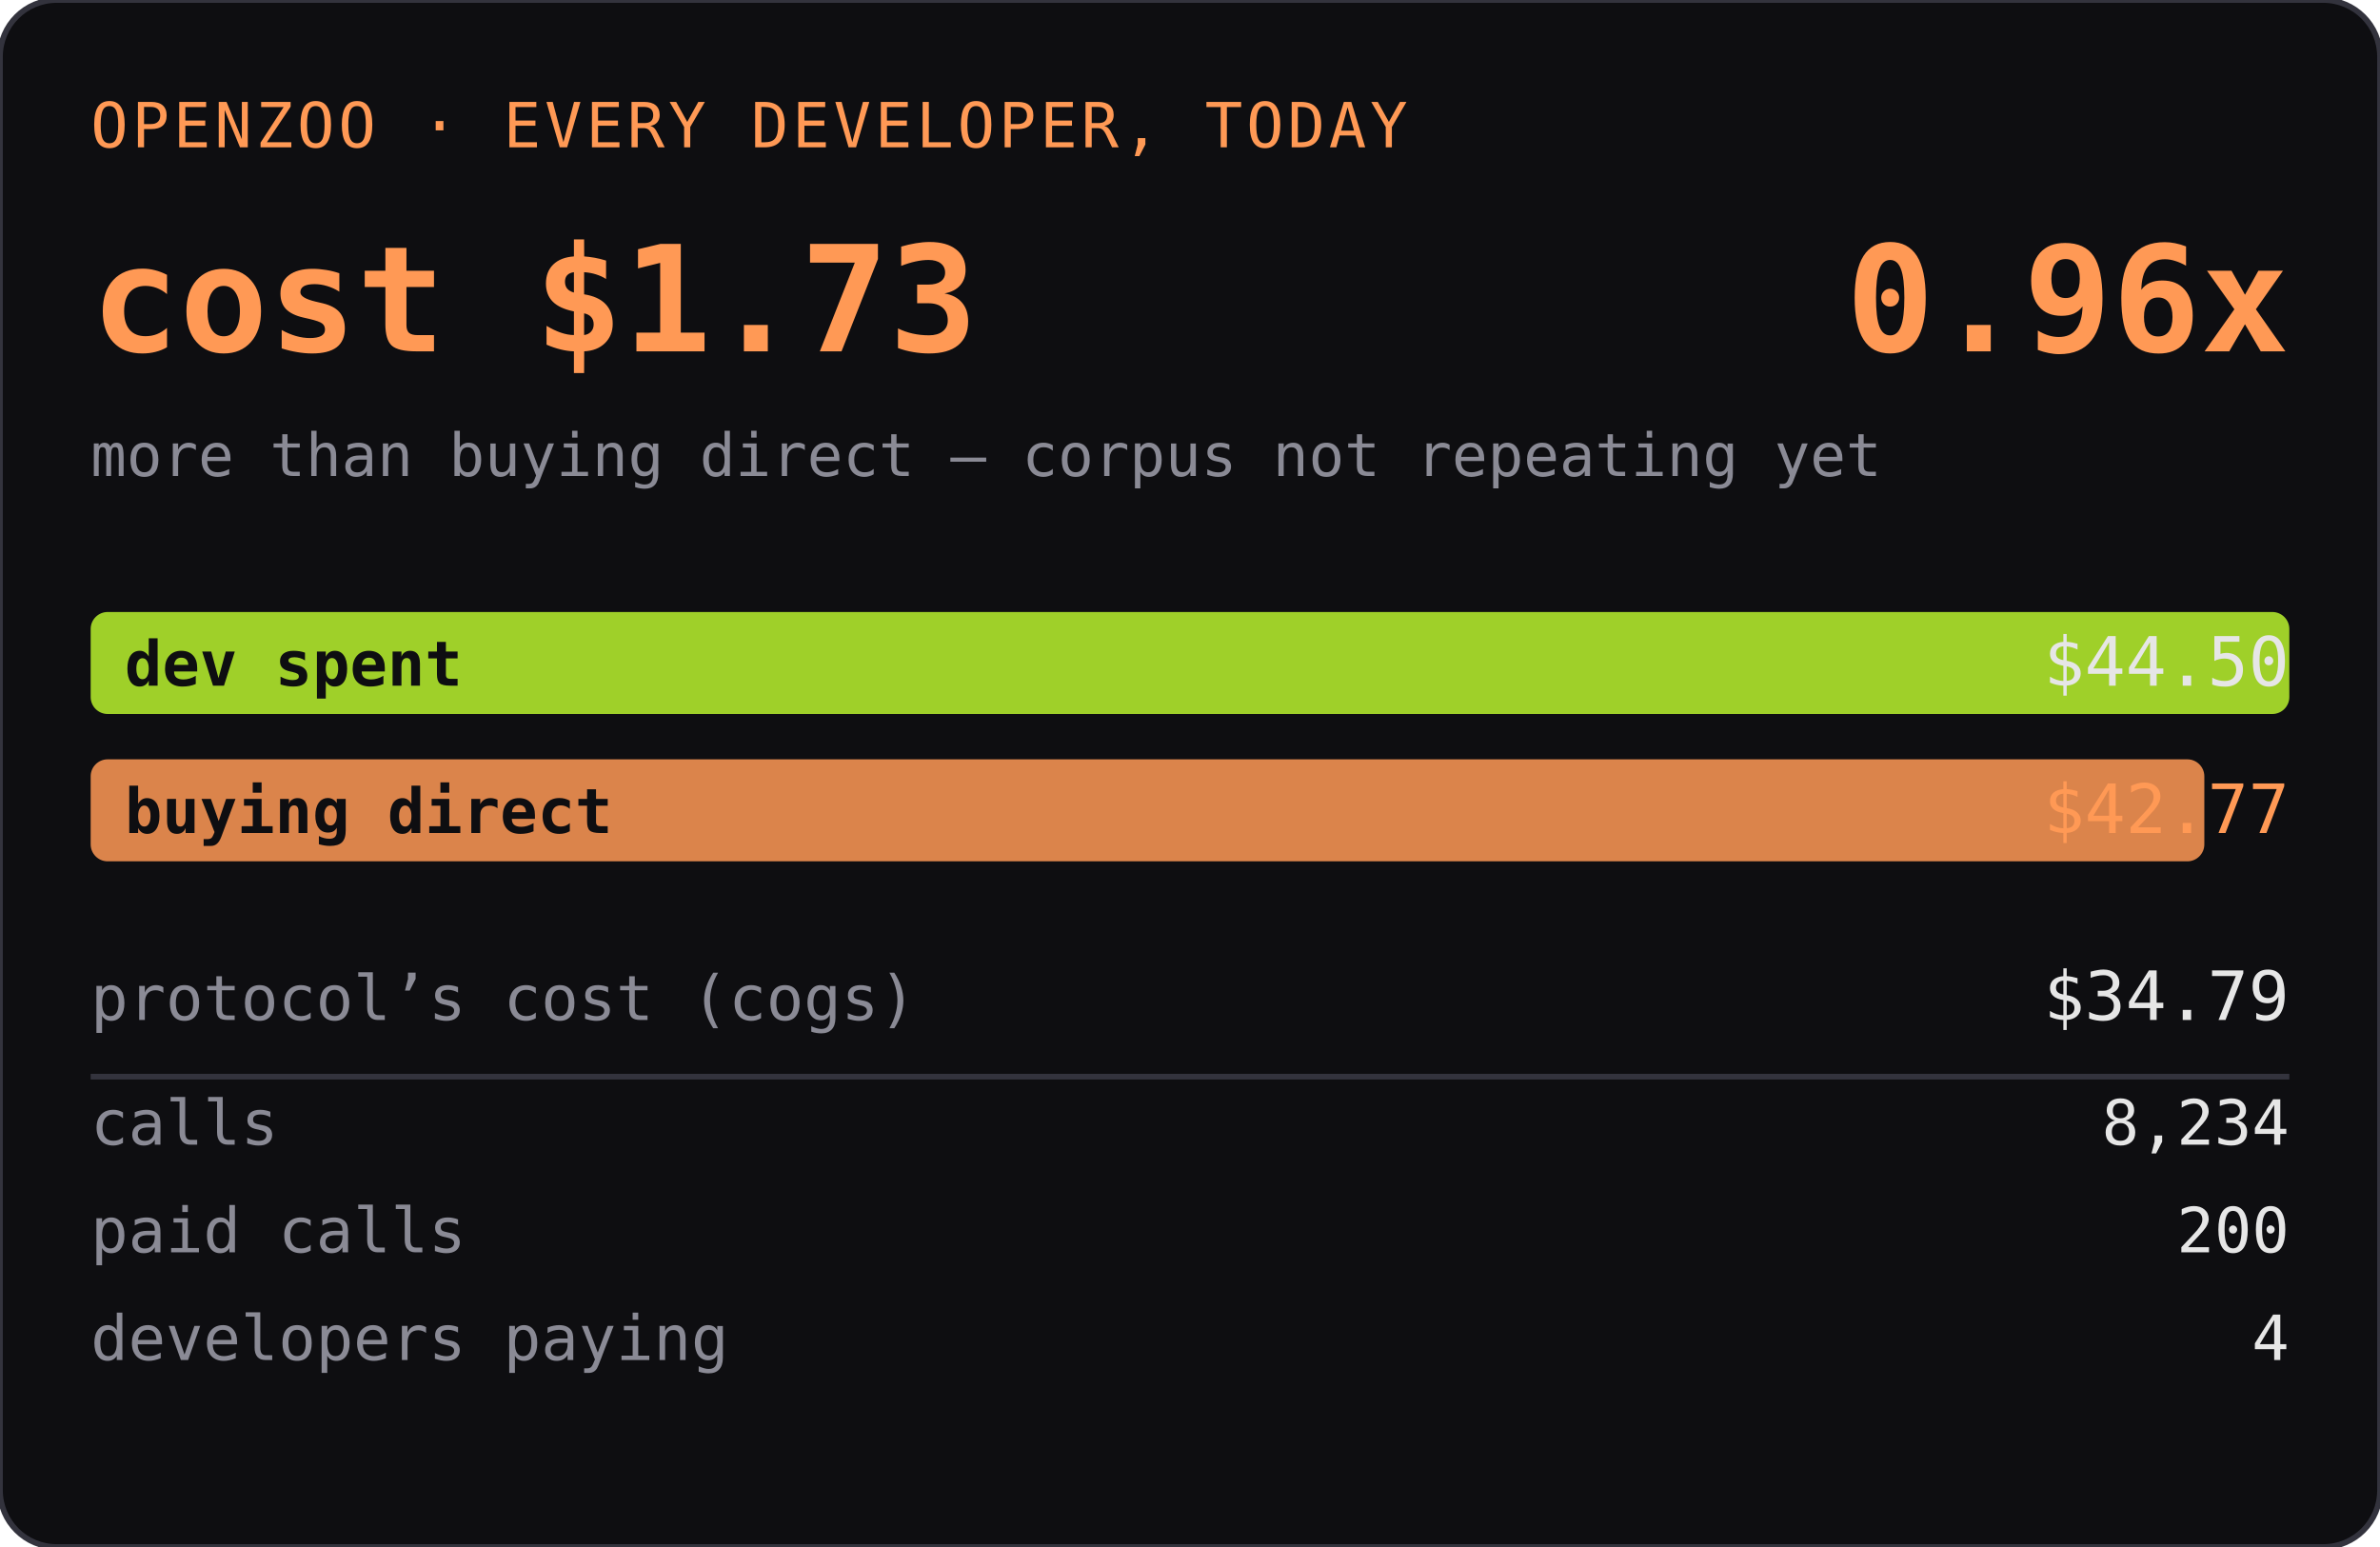
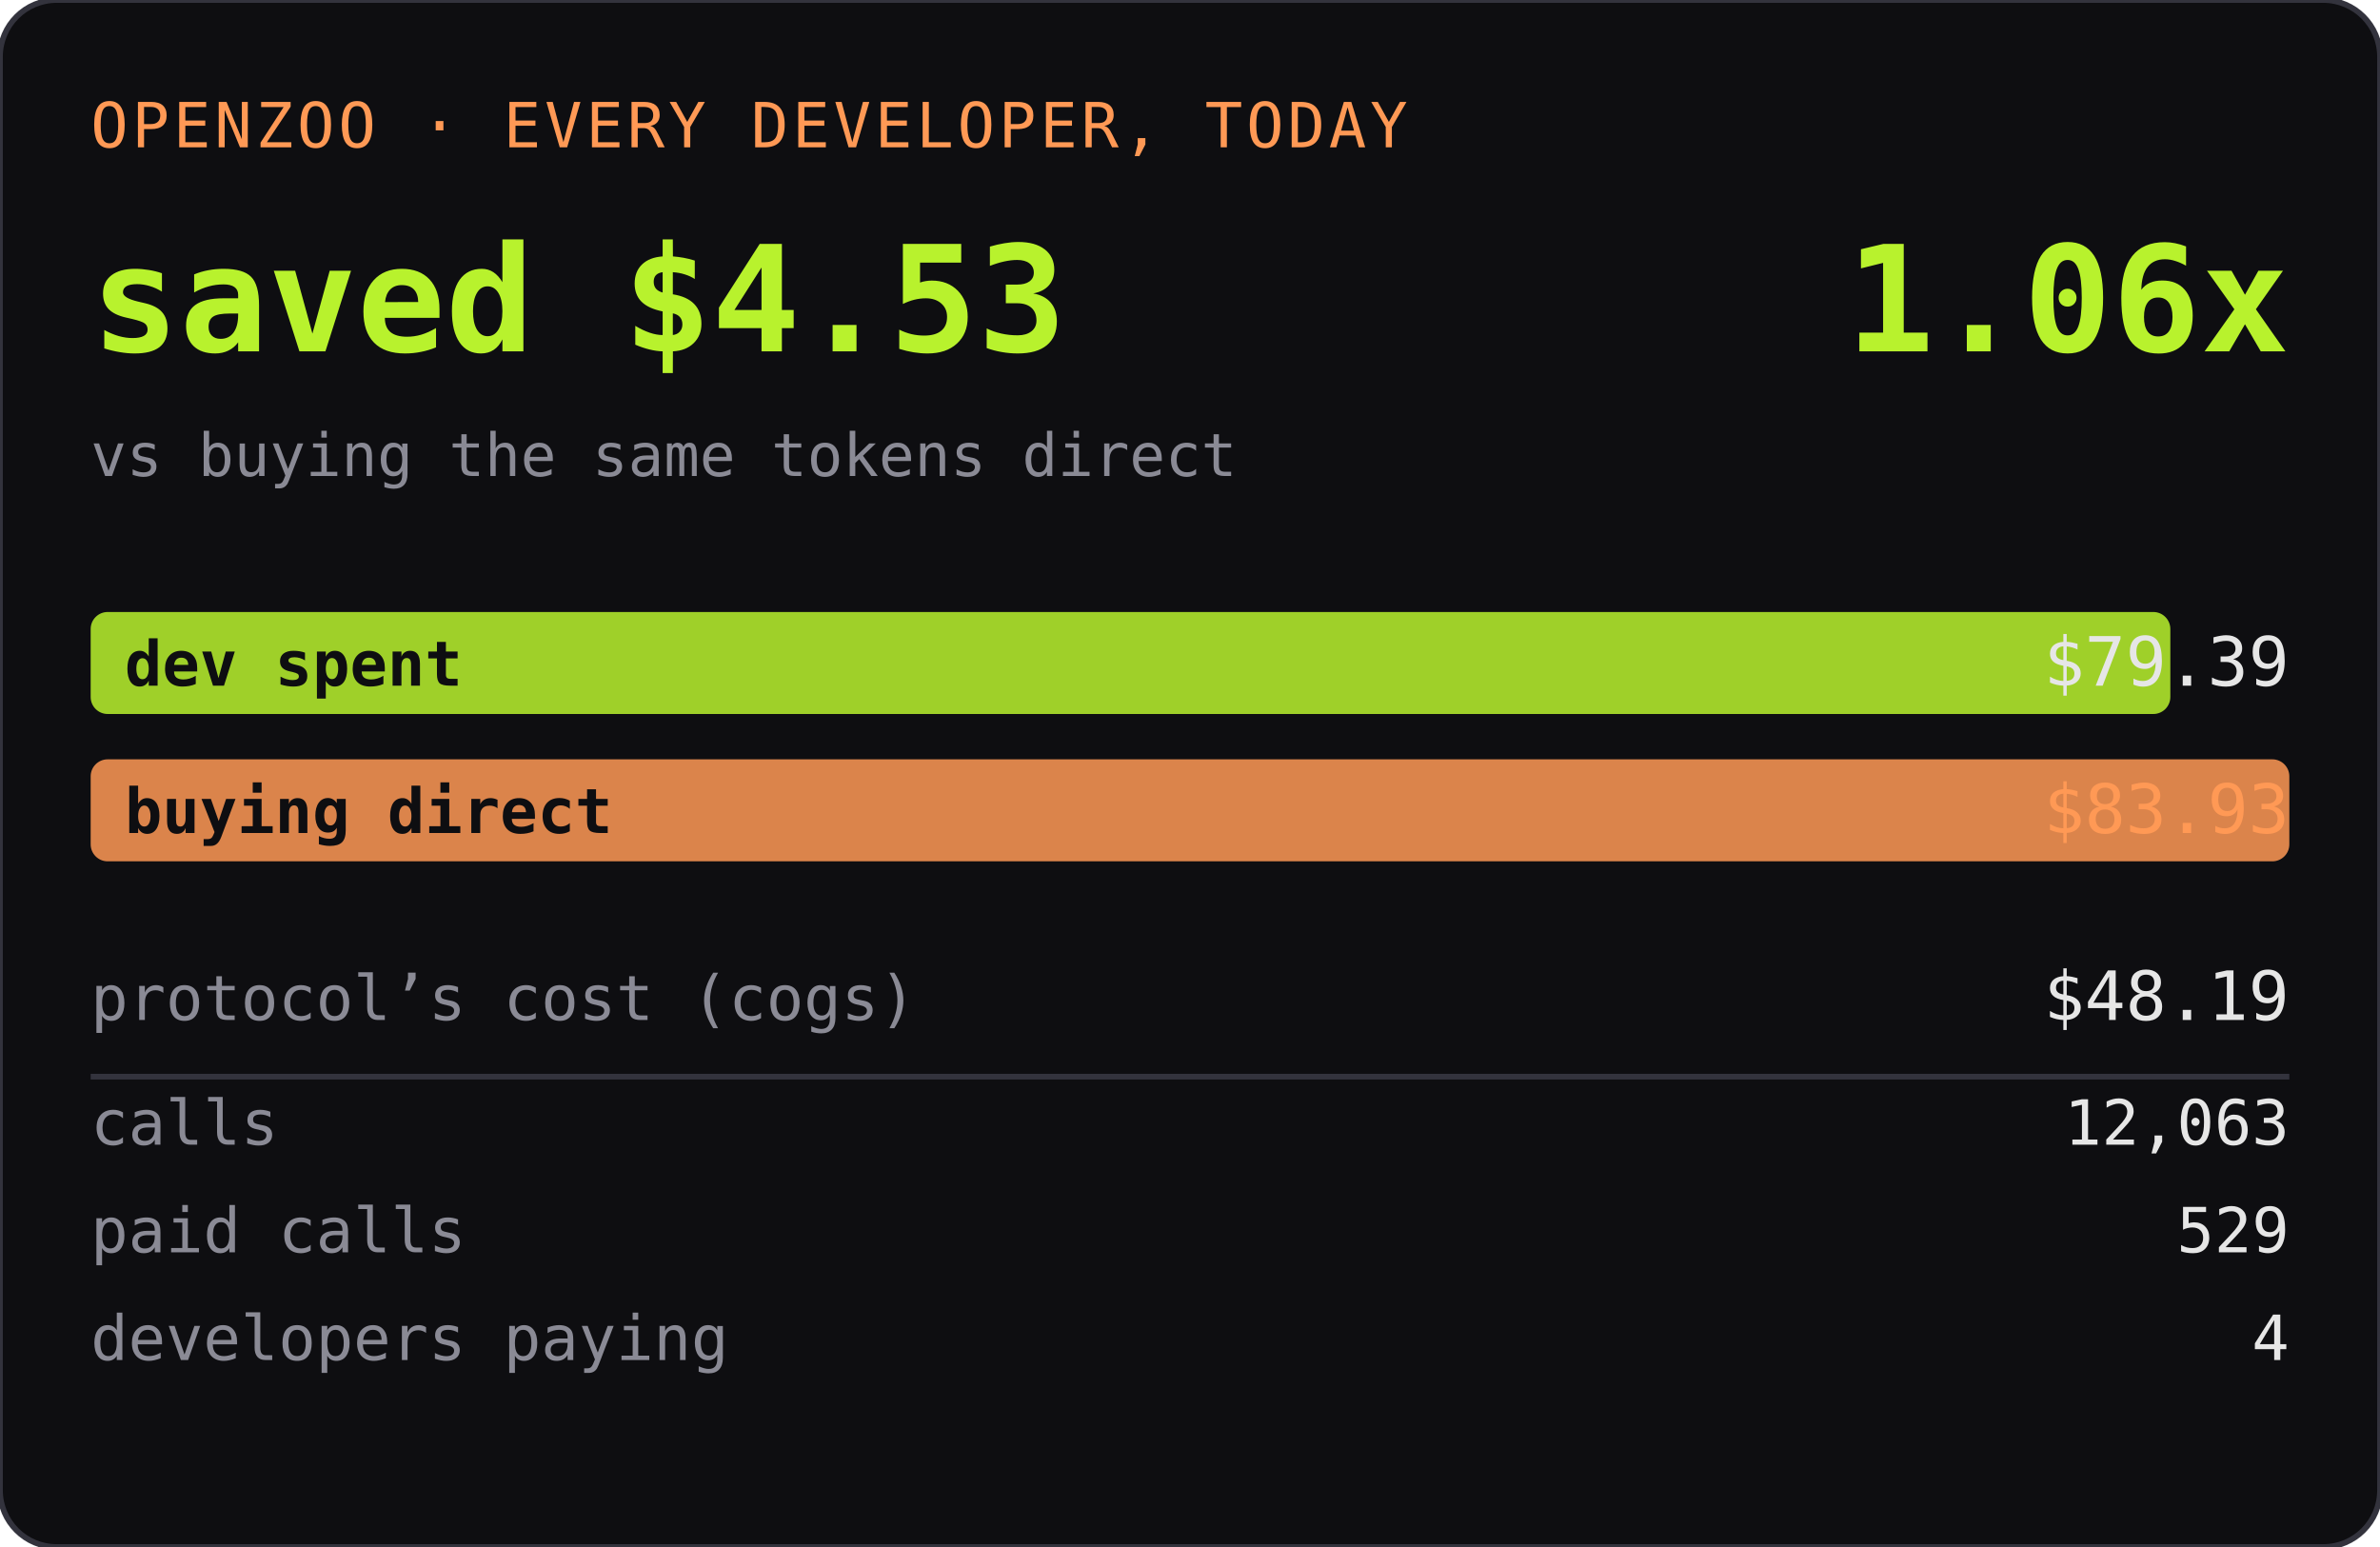
<svg xmlns="http://www.w3.org/2000/svg" width="420" height="273" role="img" aria-label="OPENZOO · EVERY DEVELOPER, TODAY">
  <rect width="420" height="273" rx="10" fill="#0e0e11" />
  <rect width="420" height="273" rx="10" fill="none" stroke="#33333d" />
  <text x="16" y="26" font-family="ui-monospace,SFMono-Regular,Menlo,monospace" font-size="11" fill="#ff9955" letter-spacing="0.06em">OPENZOO · EVERY DEVELOPER, TODAY</text>
-   <text x="16" y="62" font-family="ui-monospace,SFMono-Regular,Menlo,monospace" font-size="26" font-weight="600" fill="#ff9955">cost $1.73</text>
-   <text x="404" y="62" text-anchor="end" font-family="ui-monospace,SFMono-Regular,Menlo,monospace" font-size="26" font-weight="600" fill="#ff9955">0.96x</text>
-   <text x="16" y="84" font-family="ui-monospace,SFMono-Regular,Menlo,monospace" font-size="10.5" fill="#8a8a95">more than buying direct — corpus not repeating yet</text>
-   <rect x="16" y="108" width="388" height="18" rx="3" fill="#b8f22d" opacity="0.85" />
+   <text x="16" y="62" font-family="ui-monospace,SFMono-Regular,Menlo,monospace" font-size="26" font-weight="600" fill="#b8f22d">saved $4.53</text>
+   <text x="404" y="62" text-anchor="end" font-family="ui-monospace,SFMono-Regular,Menlo,monospace" font-size="26" font-weight="600" fill="#b8f22d">1.06x</text>
+   <text x="16" y="84" font-family="ui-monospace,SFMono-Regular,Menlo,monospace" font-size="10.5" fill="#8a8a95">vs buying the same tokens direct</text>
+   <rect x="16" y="108" width="367" height="18" rx="3" fill="#b8f22d" opacity="0.85" />
  <text x="22" y="121" font-family="ui-monospace,SFMono-Regular,Menlo,monospace" font-size="11" fill="#0e0e11" font-weight="600">dev spent</text>
-   <text x="404" y="121" text-anchor="end" font-family="ui-monospace,SFMono-Regular,Menlo,monospace" font-size="12" fill="#e6e6e6">$44.50</text>
-   <rect x="16" y="134" width="373" height="18" rx="3" fill="#ff9955" opacity="0.85" />
+   <text x="404" y="121" text-anchor="end" font-family="ui-monospace,SFMono-Regular,Menlo,monospace" font-size="12" fill="#e6e6e6">$79.39</text>
+   <rect x="16" y="134" width="388" height="18" rx="3" fill="#ff9955" opacity="0.85" />
  <text x="22" y="147" font-family="ui-monospace,SFMono-Regular,Menlo,monospace" font-size="11" fill="#0e0e11" font-weight="600">buying direct</text>
-   <text x="404" y="147" text-anchor="end" font-family="ui-monospace,SFMono-Regular,Menlo,monospace" font-size="12" fill="#ff9955">$42.77</text>
+   <text x="404" y="147" text-anchor="end" font-family="ui-monospace,SFMono-Regular,Menlo,monospace" font-size="12" fill="#ff9955">$83.93</text>
  <text x="16" y="180" font-family="ui-monospace,SFMono-Regular,Menlo,monospace" font-size="11" fill="#8a8a95">protocol’s cost (cogs)</text>
-   <text x="404" y="180" text-anchor="end" font-family="ui-monospace,SFMono-Regular,Menlo,monospace" font-size="12" fill="#e6e6e6">$34.79</text>
+   <text x="404" y="180" text-anchor="end" font-family="ui-monospace,SFMono-Regular,Menlo,monospace" font-size="12" fill="#e6e6e6">$48.19</text>
  <line x1="16" y1="190" x2="404" y2="190" stroke="#33333d" />
  <text x="16" y="202" font-family="ui-monospace,SFMono-Regular,Menlo,monospace" font-size="11" fill="#8a8a95">calls</text>
-   <text x="404" y="202" text-anchor="end" font-family="ui-monospace,SFMono-Regular,Menlo,monospace" font-size="11" fill="#e6e6e6">8,234</text>
+   <text x="404" y="202" text-anchor="end" font-family="ui-monospace,SFMono-Regular,Menlo,monospace" font-size="11" fill="#e6e6e6">12,063</text>
  <text x="16" y="221" font-family="ui-monospace,SFMono-Regular,Menlo,monospace" font-size="11" fill="#8a8a95">paid calls</text>
-   <text x="404" y="221" text-anchor="end" font-family="ui-monospace,SFMono-Regular,Menlo,monospace" font-size="11" fill="#e6e6e6">200</text>
+   <text x="404" y="221" text-anchor="end" font-family="ui-monospace,SFMono-Regular,Menlo,monospace" font-size="11" fill="#e6e6e6">529</text>
  <text x="16" y="240" font-family="ui-monospace,SFMono-Regular,Menlo,monospace" font-size="11" fill="#8a8a95">developers paying</text>
  <text x="404" y="240" text-anchor="end" font-family="ui-monospace,SFMono-Regular,Menlo,monospace" font-size="11" fill="#e6e6e6">4</text>
</svg>
